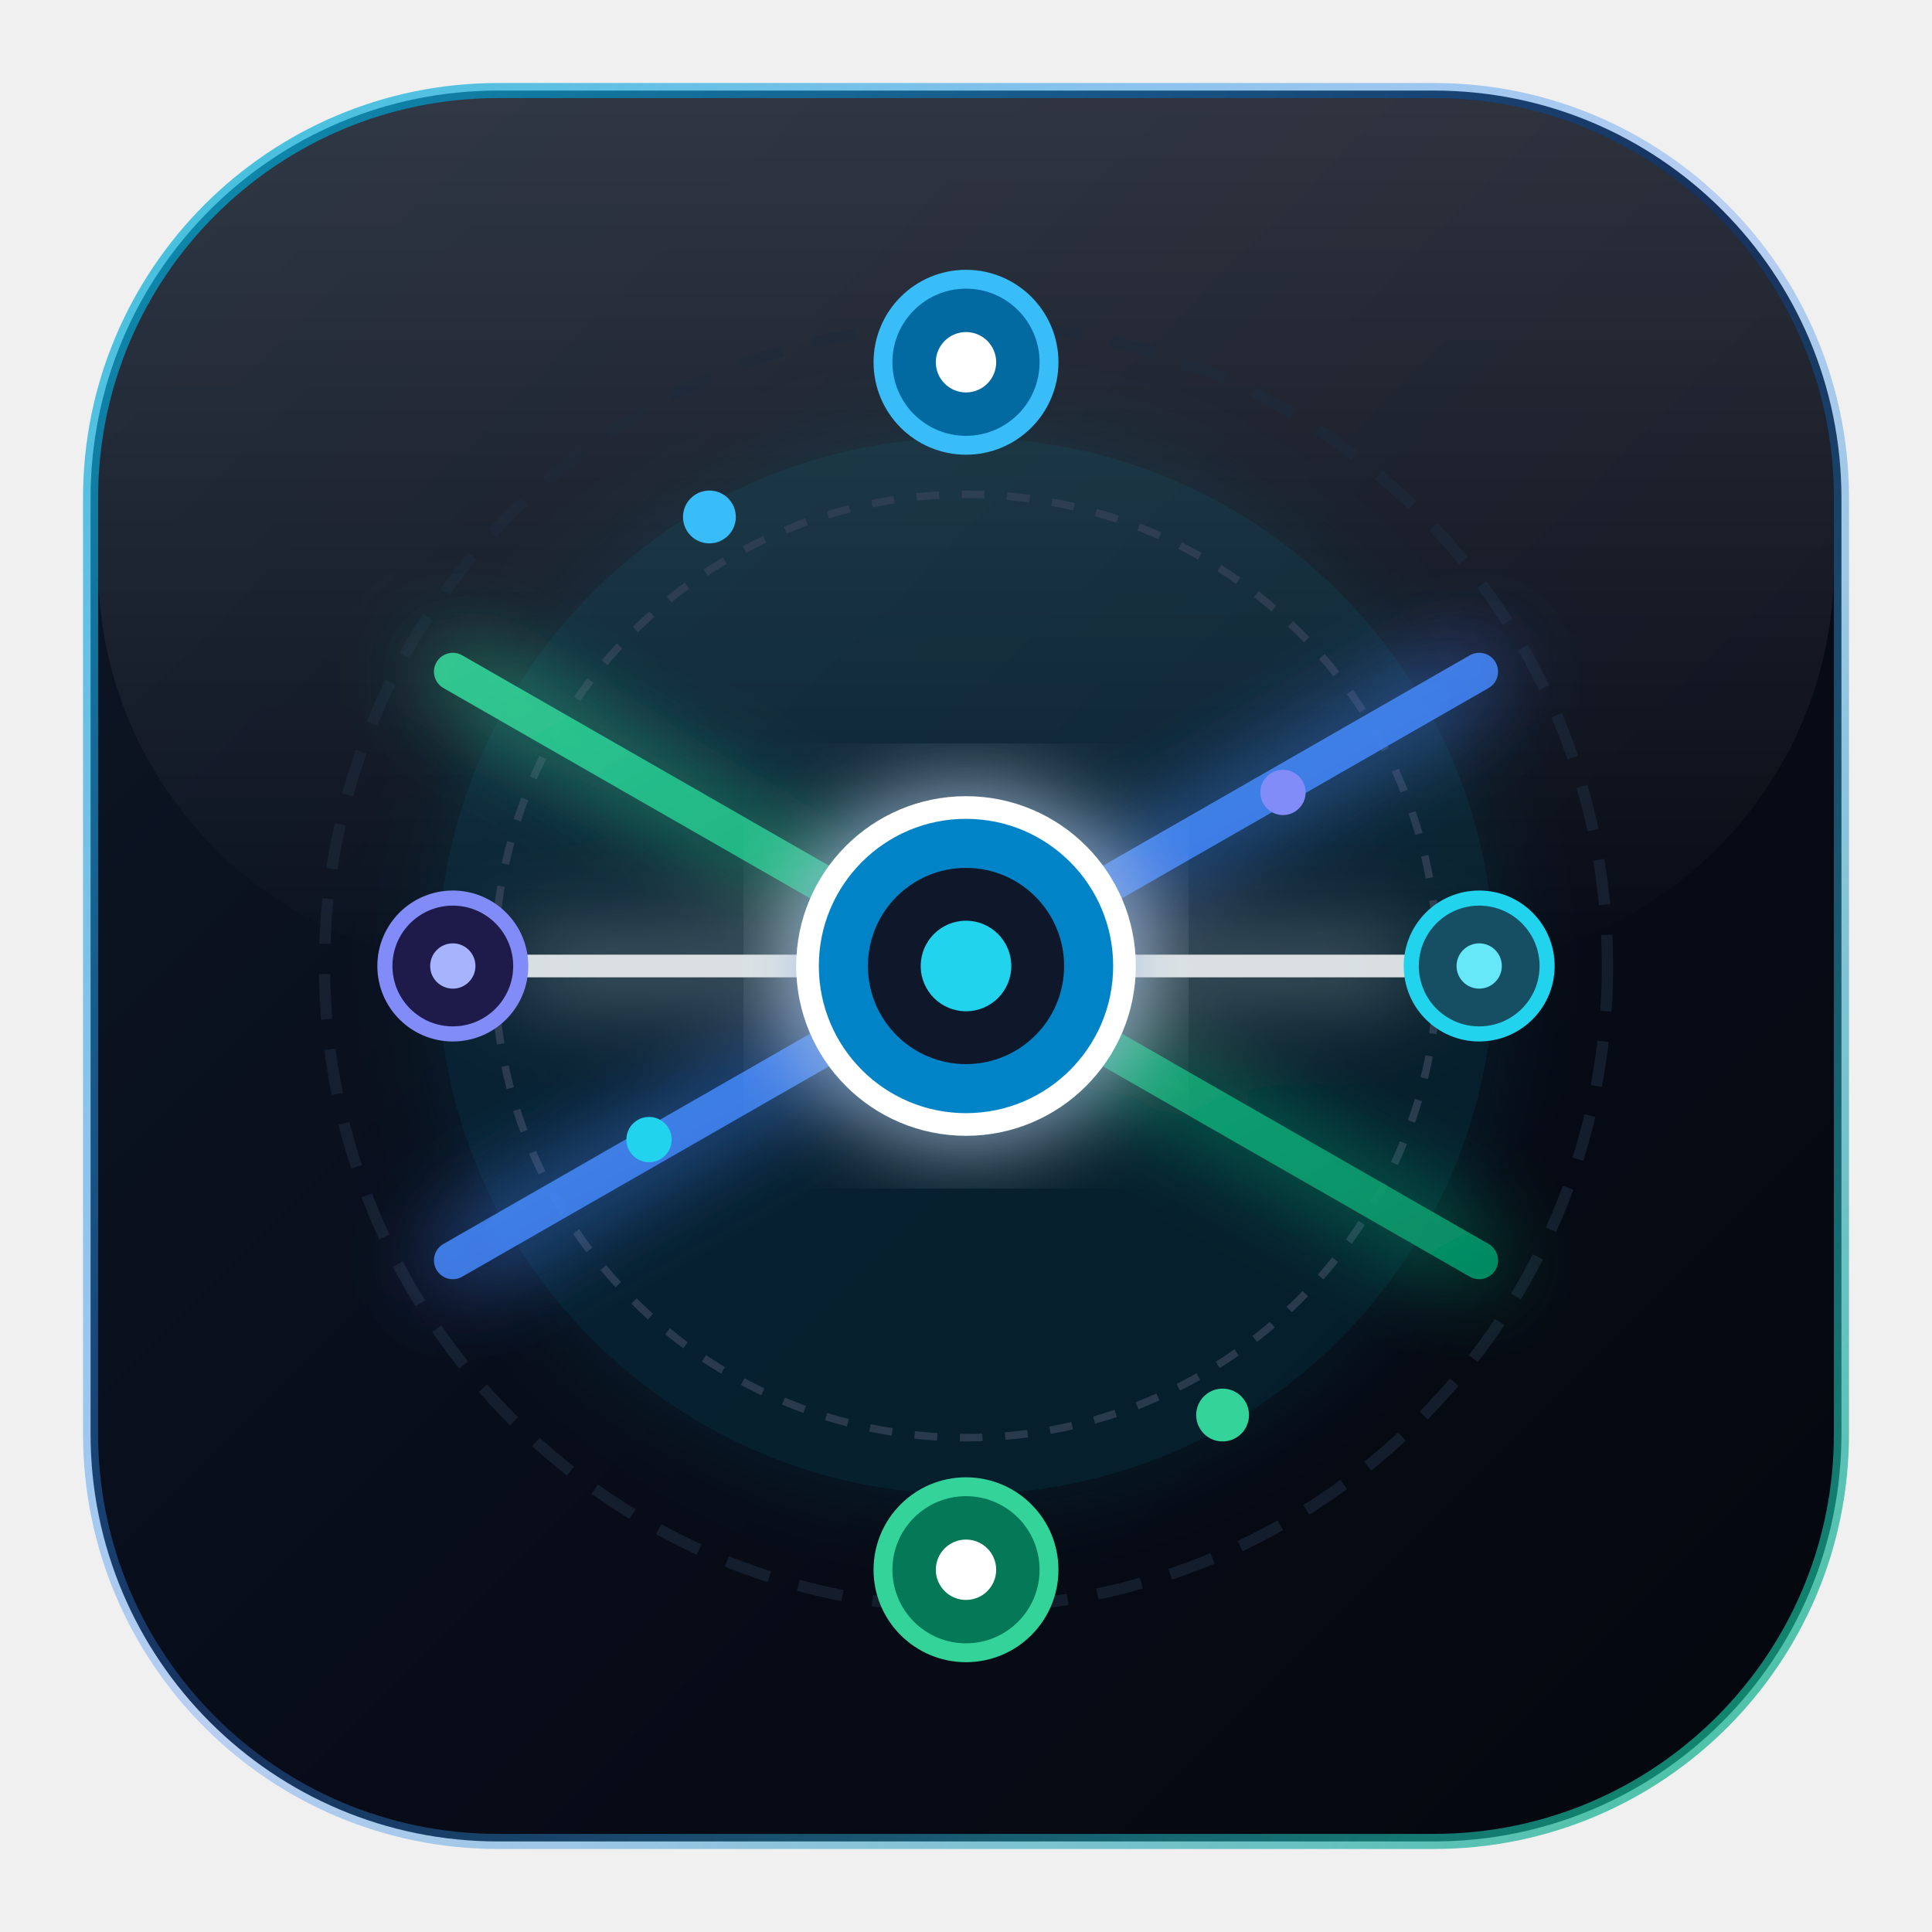
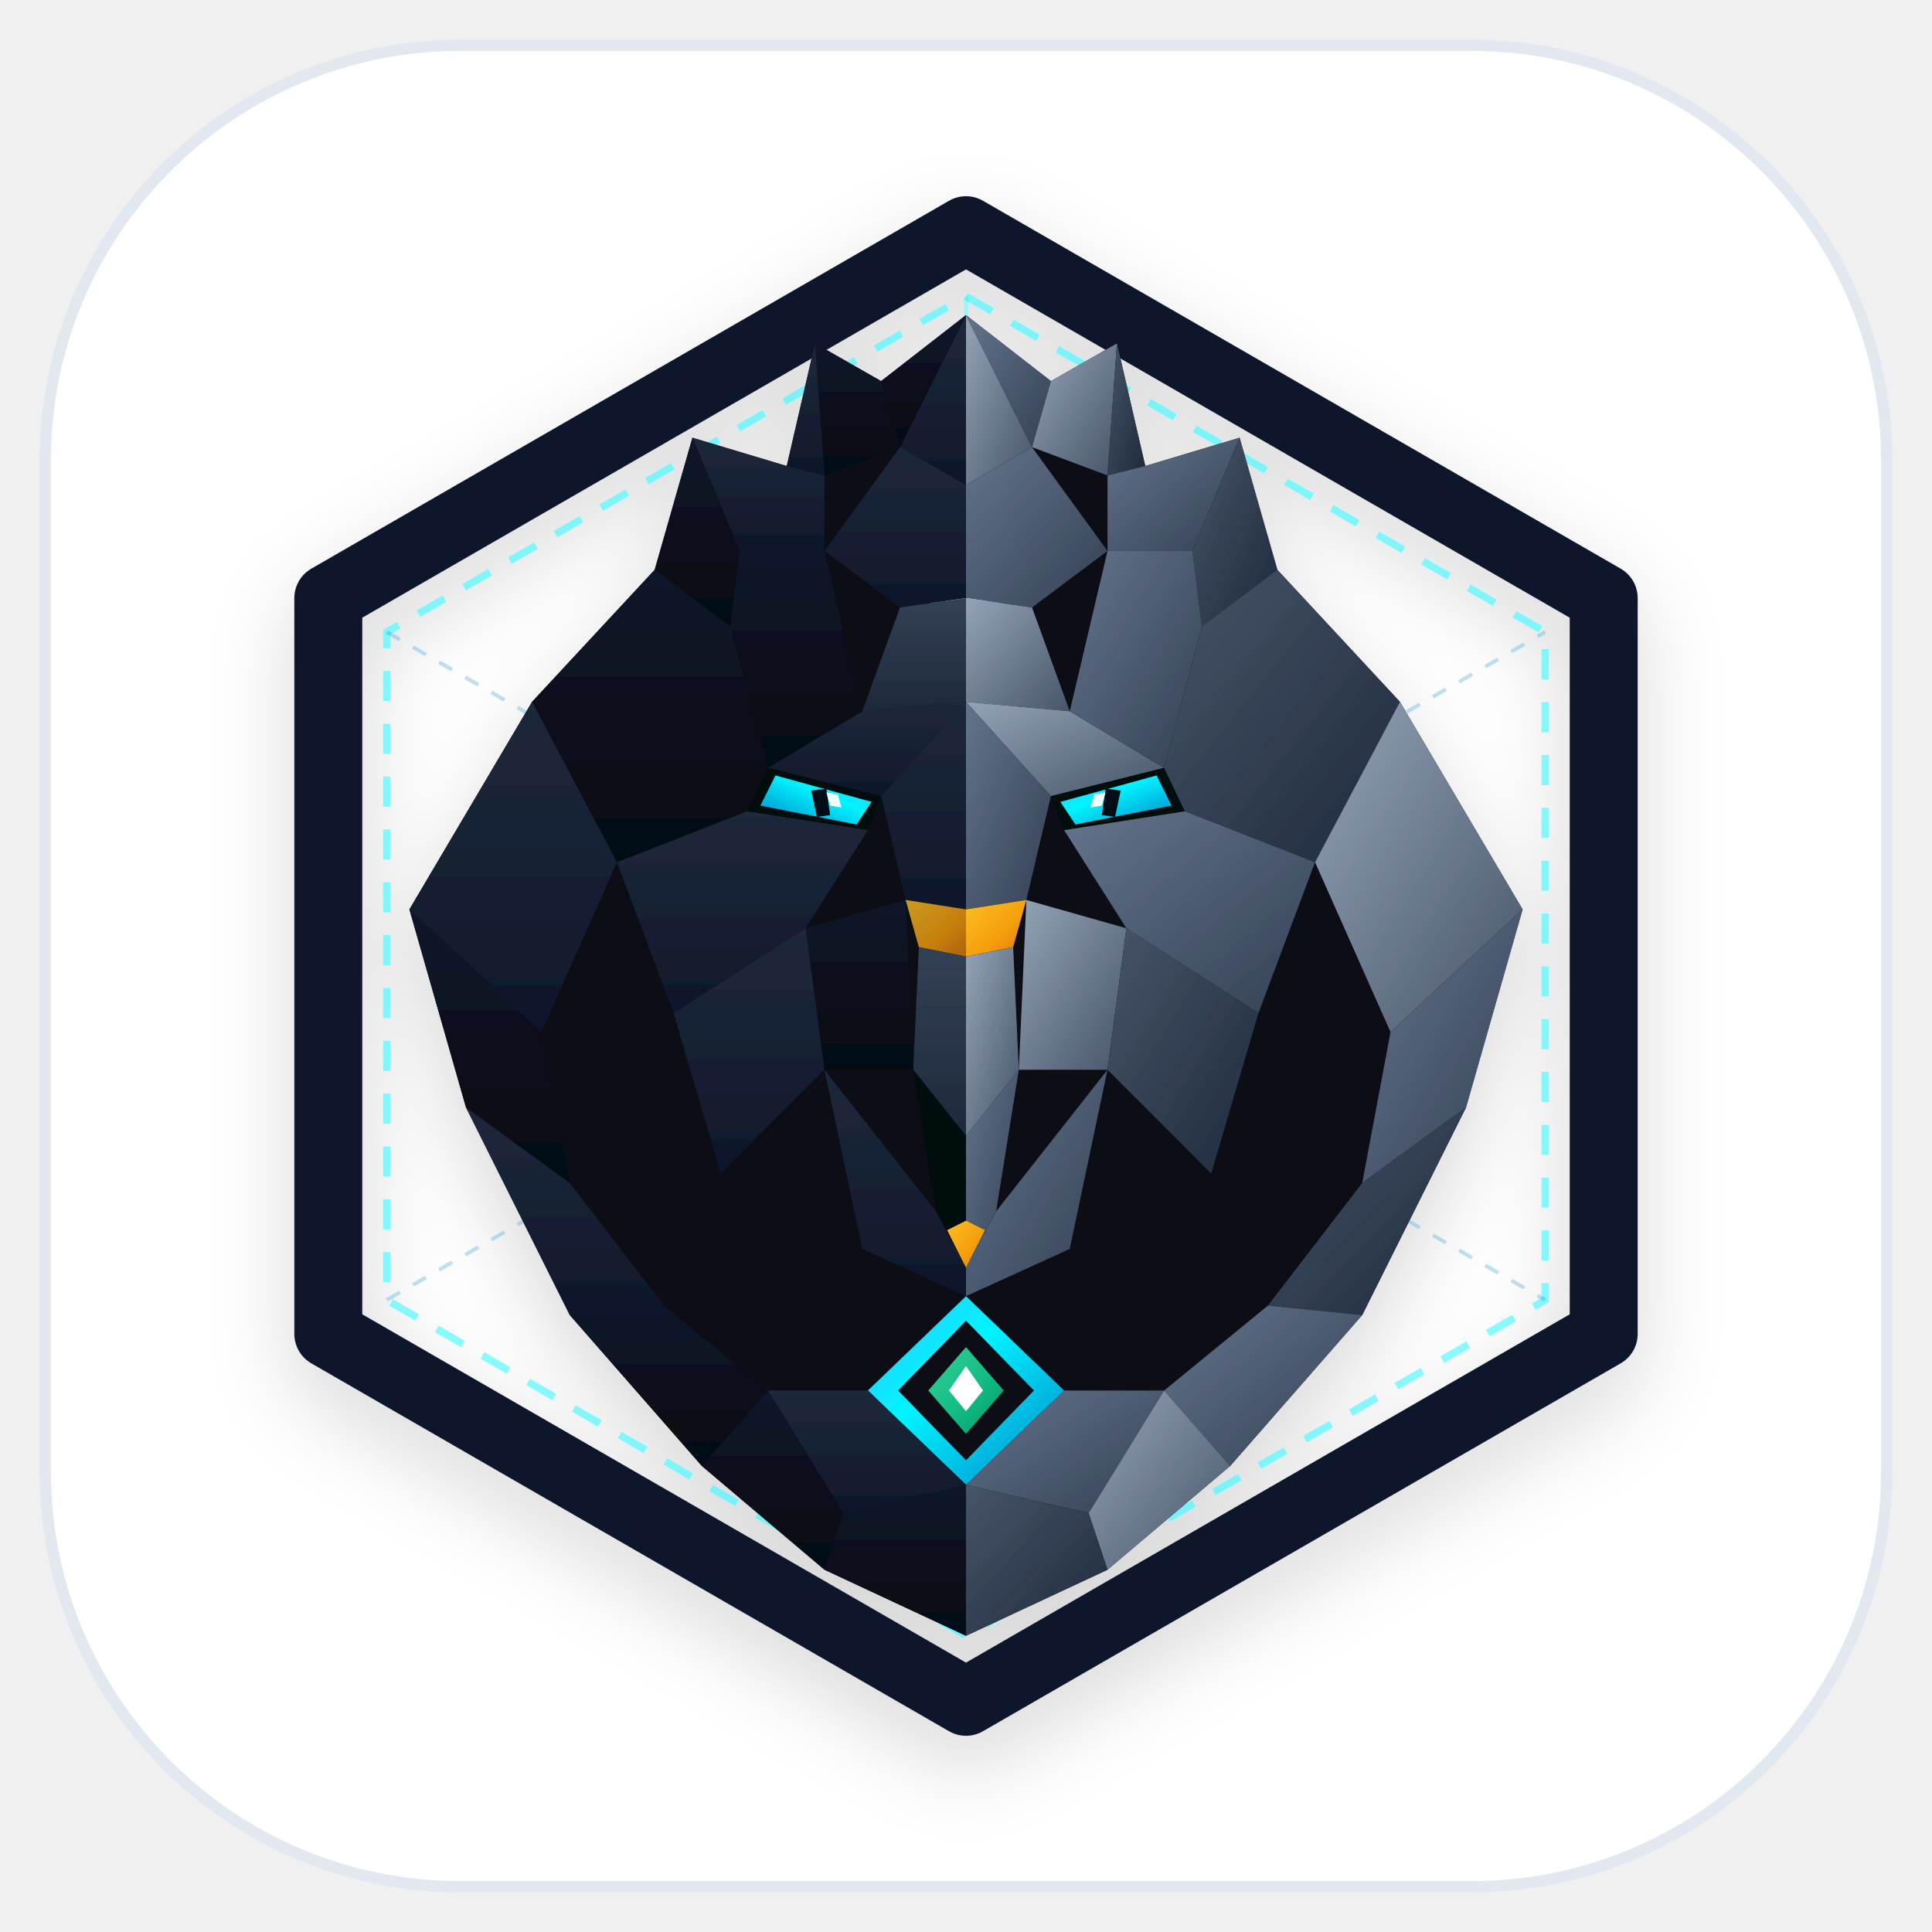
- <svg xmlns="http://www.w3.org/2000/svg" viewBox="0 0 512 512" width="512" height="512">
+ <svg xmlns="http://www.w3.org/2000/svg" viewBox="0 0 1024 1024" width="1024" height="1024">
  <defs>
-     <linearGradient id="bgGrad" x1="0%" y1="0%" x2="100%" y2="100%">
-       <stop offset="0%" stop-color="#0e1726" />
-       <stop offset="50%" stop-color="#080d1a" />
-       <stop offset="100%" stop-color="#04070d" />
+     <clipPath id="squircle-clip">
+       <rect x="24" y="24" width="976" height="976" rx="220" />
+     </clipPath>
+     <linearGradient id="cyan-glow" x1="0%" y1="0%" x2="100%" y2="100%">
+       <stop offset="0%" stop-color="#38bdf8" />
+       <stop offset="40%" stop-color="#00f5ff" />
+       <stop offset="100%" stop-color="#0284c7" />
    </linearGradient>
-     <linearGradient id="borderGrad" x1="0%" y1="0%" x2="100%" y2="100%">
-       <stop offset="0%" stop-color="#06b6d4" stop-opacity="0.8" />
-       <stop offset="50%" stop-color="#3b82f6" stop-opacity="0.3" />
-       <stop offset="100%" stop-color="#10b981" stop-opacity="0.8" />
+     <linearGradient id="beak-gold" x1="0%" y1="0%" x2="100%" y2="100%">
+       <stop offset="0%" stop-color="#fbbf24" />
+       <stop offset="60%" stop-color="#f59e0b" />
+       <stop offset="100%" stop-color="#d97706" />
    </linearGradient>
-     <linearGradient id="threadCyan" x1="0%" y1="0%" x2="100%" y2="100%">
-       <stop offset="0%" stop-color="#22d3ee" />
-       <stop offset="100%" stop-color="#0891b2" />
-     </linearGradient>
-     <linearGradient id="threadEmerald" x1="0%" y1="0%" x2="100%" y2="100%">
+     <linearGradient id="sync-emerald" x1="0%" y1="0%" x2="100%" y2="100%">
      <stop offset="0%" stop-color="#34d399" />
+       <stop offset="60%" stop-color="#10b981" />
      <stop offset="100%" stop-color="#059669" />
    </linearGradient>
-     <linearGradient id="threadBlue" x1="0%" y1="0%" x2="100%" y2="100%">
-       <stop offset="0%" stop-color="#60a5fa" />
-       <stop offset="100%" stop-color="#2563eb" />
+     <linearGradient id="eye-glow-r" x1="0%" y1="0%" x2="100%" y2="100%">
+       <stop offset="0%" stop-color="#38bdf8" />
+       <stop offset="40%" stop-color="#00f5ff" />
+       <stop offset="100%" stop-color="#0284c7" />
    </linearGradient>
-     <filter id="glow" x="-20%" y="-20%" width="140%" height="140%">
-       <feGaussianBlur stdDeviation="12" result="blur" />
-       <feComposite in="SourceGraphic" in2="blur" operator="over" />
+     <linearGradient id="eye-glow-l" x1="100%" y1="0%" x2="0%" y2="100%">
+       <stop offset="0%" stop-color="#38bdf8" />
+       <stop offset="40%" stop-color="#00f5ff" />
+       <stop offset="100%" stop-color="#0284c7" />
+     </linearGradient>
+     <linearGradient id="g-bright" x1="0%" y1="0%" x2="100%" y2="100%">
+       <stop offset="0%" stop-color="#94a3b8" />
+       <stop offset="100%" stop-color="#475569" />
+     </linearGradient>
+     <linearGradient id="g-lit" x1="0%" y1="0%" x2="100%" y2="100%">
+       <stop offset="0%" stop-color="#64748b" />
+       <stop offset="100%" stop-color="#334155" />
+     </linearGradient>
+     <linearGradient id="g-mid-lit" x1="0%" y1="0%" x2="100%" y2="100%">
+       <stop offset="0%" stop-color="#475569" />
+       <stop offset="100%" stop-color="#1e293b" />
+     </linearGradient>
+     <linearGradient id="g-mid" x1="0%" y1="0%" x2="0%" y2="100%">
+       <stop offset="0%" stop-color="#334155" />
+       <stop offset="100%" stop-color="#1e293b" />
+     </linearGradient>
+     <linearGradient id="g-shadow" x1="0%" y1="0%" x2="0%" y2="100%">
+       <stop offset="0%" stop-color="#1e293b" />
+       <stop offset="100%" stop-color="#0f172a" />
+     </linearGradient>
+     <linearGradient id="g-dark" x1="0%" y1="0%" x2="0%" y2="100%">
+       <stop offset="0%" stop-color="#0f172a" />
+       <stop offset="100%" stop-color="#050811" />
+     </linearGradient>
+     <filter id="subtle-shadow" x="-15%" y="-15%" width="130%" height="130%">
+       <feDropShadow dx="0" dy="16" stdDeviation="22" flood-color="#000000" flood-opacity="0.16" />
    </filter>
-     <linearGradient id="specular" x1="0%" y1="0%" x2="0%" y2="100%">
-       <stop offset="0%" stop-color="#ffffff" stop-opacity="0.15" />
-       <stop offset="100%" stop-color="#ffffff" stop-opacity="0" />
-     </linearGradient>
  </defs>
-   <rect x="24" y="24" width="464" height="464" rx="108" fill="url(#bgGrad)" stroke="url(#borderGrad)" stroke-width="4" />
-   <rect x="26" y="26" width="460" height="230" rx="106" fill="url(#specular)" />
-   <circle cx="256" cy="256" r="140" fill="#06b6d4" opacity="0.12" filter="url(#glow)" />
-   <circle cx="256" cy="256" r="170" fill="none" stroke="#1e293b" stroke-width="3" stroke-dasharray="12 8" opacity="0.6" />
-   <circle cx="256" cy="256" r="125" fill="none" stroke="#334155" stroke-width="2" stroke-dasharray="6 6" opacity="0.8" />
-   <g stroke-linecap="round" stroke-linejoin="round" filter="url(#glow)">
-     <path d="M 256 96 L 256 416" stroke="url(#threadCyan)" stroke-width="12" />
-     <path d="M 120 178 L 392 334" stroke="url(#threadEmerald)" stroke-width="10" opacity="0.9" />
-     <path d="M 120 334 L 392 178" stroke="url(#threadBlue)" stroke-width="10" opacity="0.9" />
-     <path d="M 140 256 L 372 256" stroke="#f8fafc" stroke-width="6" opacity="0.85" />
+   <rect x="24" y="24" width="976" height="976" rx="220" fill="#ffffff" stroke="#e2e8f0" stroke-width="6" />
+   <g clip-path="url(#squircle-clip)">
+     <g transform="translate(512, 512)" filter="url(#subtle-shadow)">
+       <polygon points="         0,-390         338,-195         338,195         0,390         -338,195         -338,-195       " fill="none" stroke="#0f172a" stroke-width="36" stroke-linejoin="round" />
+       <polygon points="         0,-355         307,-177         307,177         0,355         -307,177         -307,-177       " fill="none" stroke="#00f5ff" stroke-width="4" opacity="0.45" stroke-dasharray="16, 12" />
+       <line x1="-307" y1="-177" x2="307" y2="177" stroke="#0284c7" stroke-width="2" opacity="0.25" stroke-dasharray="8, 8" />
+       <line x1="-307" y1="177" x2="307" y2="-177" stroke="#0284c7" stroke-width="2" opacity="0.25" stroke-dasharray="8, 8" />
+       <line x1="0" y1="-355" x2="0" y2="355" stroke="#00f5ff" stroke-width="2.5" opacity="0.3" stroke-dasharray="10, 10" />
+       <path d="         M 0,-345         L 45,-310 L 80,-330 L 95,-265 L 145,-280 L 165,-210 L 230,-140 L 295,-30 L 265,75 L 210,185 L 140,265 L 75,320 L 0,355         L -75,320 L -140,265 L -210,185 L -265,75 L -295,-30 L -230,-140 L -165,-210 L -145,-280 L -95,-265 L -80,-330 L -45,-310         Z       " fill="#080c14" />
+       <polygon points="0,-345 35,-275 0,-255" fill="url(#g-bright)" />
+       <polygon points="0,-345 -35,-275 0,-255" fill="url(#g-shadow)" />
+       <polygon points="0,-345 45,-310 35,-275" fill="url(#g-lit)" />
+       <polygon points="0,-345 -45,-310 -35,-275" fill="url(#g-dark)" />
+       <polygon points="45,-310 80,-330 75,-260 35,-275" fill="url(#g-bright)" />
+       <polygon points="80,-330 95,-265 75,-260" fill="url(#g-mid-lit)" />
+       <polygon points="75,-260 95,-265 145,-280 120,-220 75,-220" fill="url(#g-lit)" />
+       <polygon points="145,-280 165,-210 125,-180 120,-220" fill="url(#g-mid-lit)" />
+       <polygon points="-45,-310 -80,-330 -75,-260 -35,-275" fill="url(#g-dark)" />
+       <polygon points="-80,-330 -95,-265 -75,-260" fill="url(#g-shadow)" />
+       <polygon points="-75,-260 -95,-265 -145,-280 -120,-220 -75,-220" fill="url(#g-shadow)" />
+       <polygon points="-145,-280 -165,-210 -125,-180 -120,-220" fill="url(#g-dark)" />
+       <polygon points="0,-255 24,-200 0,-165 -24,-200" fill="url(#cyan-glow)" />
+       <polygon points="0,-240 14,-200 0,-175 -14,-200" fill="#ffffff" opacity="0.9" />
+       <polygon points="0,-255 35,-275 75,-220 35,-190 0,-195" fill="url(#g-lit)" />
+       <polygon points="0,-255 -35,-275 -75,-220 -35,-190 0,-195" fill="url(#g-shadow)" />
+       <polygon points="0,-195 35,-190 55,-135 0,-140" fill="url(#g-bright)" />
+       <polygon points="0,-195 -35,-190 -55,-135 0,-140" fill="url(#g-mid)" />
+       <polygon points="0,-140 55,-135 105,-105 45,-90" fill="url(#g-bright)" />
+       <polygon points="55,-135 75,-220 120,-220 125,-180 105,-105" fill="url(#g-lit)" />
+       <polygon points="0,-140 -55,-135 -105,-105 -45,-90" fill="url(#g-shadow)" />
+       <polygon points="-55,-135 -75,-220 -120,-220 -125,-180 -105,-105" fill="url(#g-dark)" />
+       <polygon points="45,-90 105,-105 116,-82 52,-72" fill="#040711" />
+       <polygon points="50,-87 101,-101 109,-85 58,-75" fill="url(#eye-glow-r)" />
+       <polygon points="74,-94 82,-93 79,-79 72,-80" fill="#020817" />
+       <polygon points="68,-91 74,-92 72,-85 66,-84" fill="#ffffff" opacity="0.95" />
+       <polygon points="-45,-90 -105,-105 -116,-82 -52,-72" fill="#040711" />
+       <polygon points="-50,-87 -101,-101 -109,-85 -58,-75" fill="url(#eye-glow-l)" />
+       <polygon points="-74,-94 -82,-93 -79,-79 -72,-80" fill="#020817" />
+       <polygon points="-68,-91 -74,-92 -72,-85 -66,-84" fill="#ffffff" opacity="0.95" />
+       <polygon points="0,-140 45,-90 32,-35 0,-30" fill="url(#g-lit)" />
+       <polygon points="0,-140 -45,-90 -32,-35 0,-30" fill="url(#g-shadow)" />
+       <polygon points="0,-30 32,-35 25,-10 0,-5" fill="url(#beak-gold)" />
+       <polygon points="0,-30 -32,-35 -25,-10 0,-5" fill="url(#beak-gold)" opacity="0.8" />
+       <polygon points="0,-5 25,-10 28,55 0,90" fill="url(#g-bright)" />
+       <polygon points="0,-5 -25,-10 -28,55 0,90" fill="url(#g-mid)" />
+       <polygon points="0,90 28,55 16,130 0,160" fill="url(#g-lit)" />
+       <polygon points="0,90 -28,55 -16,130 0,160" fill="#050811" />
+       <polygon points="0,135 10,140 0,160 -10,140" fill="url(#beak-gold)" />
+       <polygon points="105,-105 125,-180 165,-210 230,-140 185,-55 116,-82" fill="url(#g-mid-lit)" />
+       <polygon points="116,-82 185,-55 155,25 85,-20 52,-72" fill="url(#g-lit)" />
+       <polygon points="32,-35 85,-20 75,55 28,55" fill="url(#g-bright)" />
+       <polygon points="85,-20 155,25 130,110 75,55" fill="url(#g-mid-lit)" />
+       <polygon points="-105,-105 -125,-180 -165,-210 -230,-140 -185,-55 -116,-82" fill="url(#g-dark)" />
+       <polygon points="-116,-82 -185,-55 -155,25 -85,-20 -52,-72" fill="url(#g-shadow)" />
+       <polygon points="-32,-35 -85,-20 -75,55 -28,55" fill="url(#g-dark)" />
+       <polygon points="-85,-20 -155,25 -130,110 -75,55" fill="url(#g-shadow)" />
+       <polygon points="230,-140 295,-30 225,35 185,-55" fill="url(#g-bright)" />
+       <polygon points="295,-30 265,75 210,115 225,35" fill="url(#g-lit)" />
+       <polygon points="265,75 210,185 160,180 210,115" fill="url(#g-mid-lit)" />
+       <polygon points="210,185 140,265 105,225 160,180" fill="url(#g-lit)" />
+       <polygon points="-230,-140 -295,-30 -225,35 -185,-55" fill="url(#g-shadow)" />
+       <polygon points="-295,-30 -265,75 -210,115 -225,35" fill="url(#g-dark)" />
+       <polygon points="-265,75 -210,185 -160,180 -210,115" fill="url(#g-shadow)" />
+       <polygon points="-210,185 -140,265 -105,225 -160,180" fill="url(#g-dark)" />
+       <polygon points="0,160 16,130 75,55 55,150 0,175" fill="url(#g-lit)" />
+       <polygon points="0,160 -16,130 -75,55 -55,150 0,175" fill="url(#g-shadow)" />
+       <polygon points="0,175 52,225 0,275 -52,225" fill="url(#cyan-glow)" />
+       <polygon points="0,188 36,225 0,262 -36,225" fill="#090d16" />
+       <polygon points="0,202 20,225 0,248 -20,225" fill="url(#sync-emerald)" />
+       <polygon points="0,212 9,225 0,236 -9,225" fill="#ffffff" />
+       <polygon points="52,225 105,225 65,290 0,275" fill="url(#g-lit)" />
+       <polygon points="-52,225 -105,225 -65,290 0,275" fill="url(#g-shadow)" />
+       <polygon points="105,225 140,265 75,320 65,290" fill="url(#g-bright)" />
+       <polygon points="-105,225 -140,265 -75,320 -65,290" fill="url(#g-dark)" />
+       <polygon points="0,275 65,290 75,320 0,355" fill="url(#g-mid-lit)" />
+       <polygon points="0,275 -65,290 -75,320 0,355" fill="url(#g-dark)" />
+     </g>
  </g>
-   <circle cx="256" cy="96" r="22" fill="#0369a1" stroke="#38bdf8" stroke-width="5" />
-   <circle cx="256" cy="96" r="8" fill="#ffffff" />
-   <circle cx="256" cy="416" r="22" fill="#047857" stroke="#34d399" stroke-width="5" />
-   <circle cx="256" cy="416" r="8" fill="#ffffff" />
-   <circle cx="120" cy="256" r="18" fill="#1e1b4b" stroke="#818cf8" stroke-width="4" />
-   <circle cx="120" cy="256" r="6" fill="#a5b4fc" />
-   <circle cx="392" cy="256" r="18" fill="#164e63" stroke="#22d3ee" stroke-width="4" />
-   <circle cx="392" cy="256" r="6" fill="#67e8f9" />
-   <circle cx="256" cy="256" r="42" fill="#0284c7" stroke="#ffffff" stroke-width="6" filter="url(#glow)" />
-   <circle cx="256" cy="256" r="26" fill="#0f172a" />
-   <circle cx="256" cy="256" r="12" fill="#22d3ee" />
-   <circle cx="188" cy="137" r="7" fill="#38bdf8" />
-   <circle cx="324" cy="375" r="7" fill="#34d399" />
-   <circle cx="340" cy="210" r="6" fill="#818cf8" />
-   <circle cx="172" cy="302" r="6" fill="#22d3ee" />
</svg>
